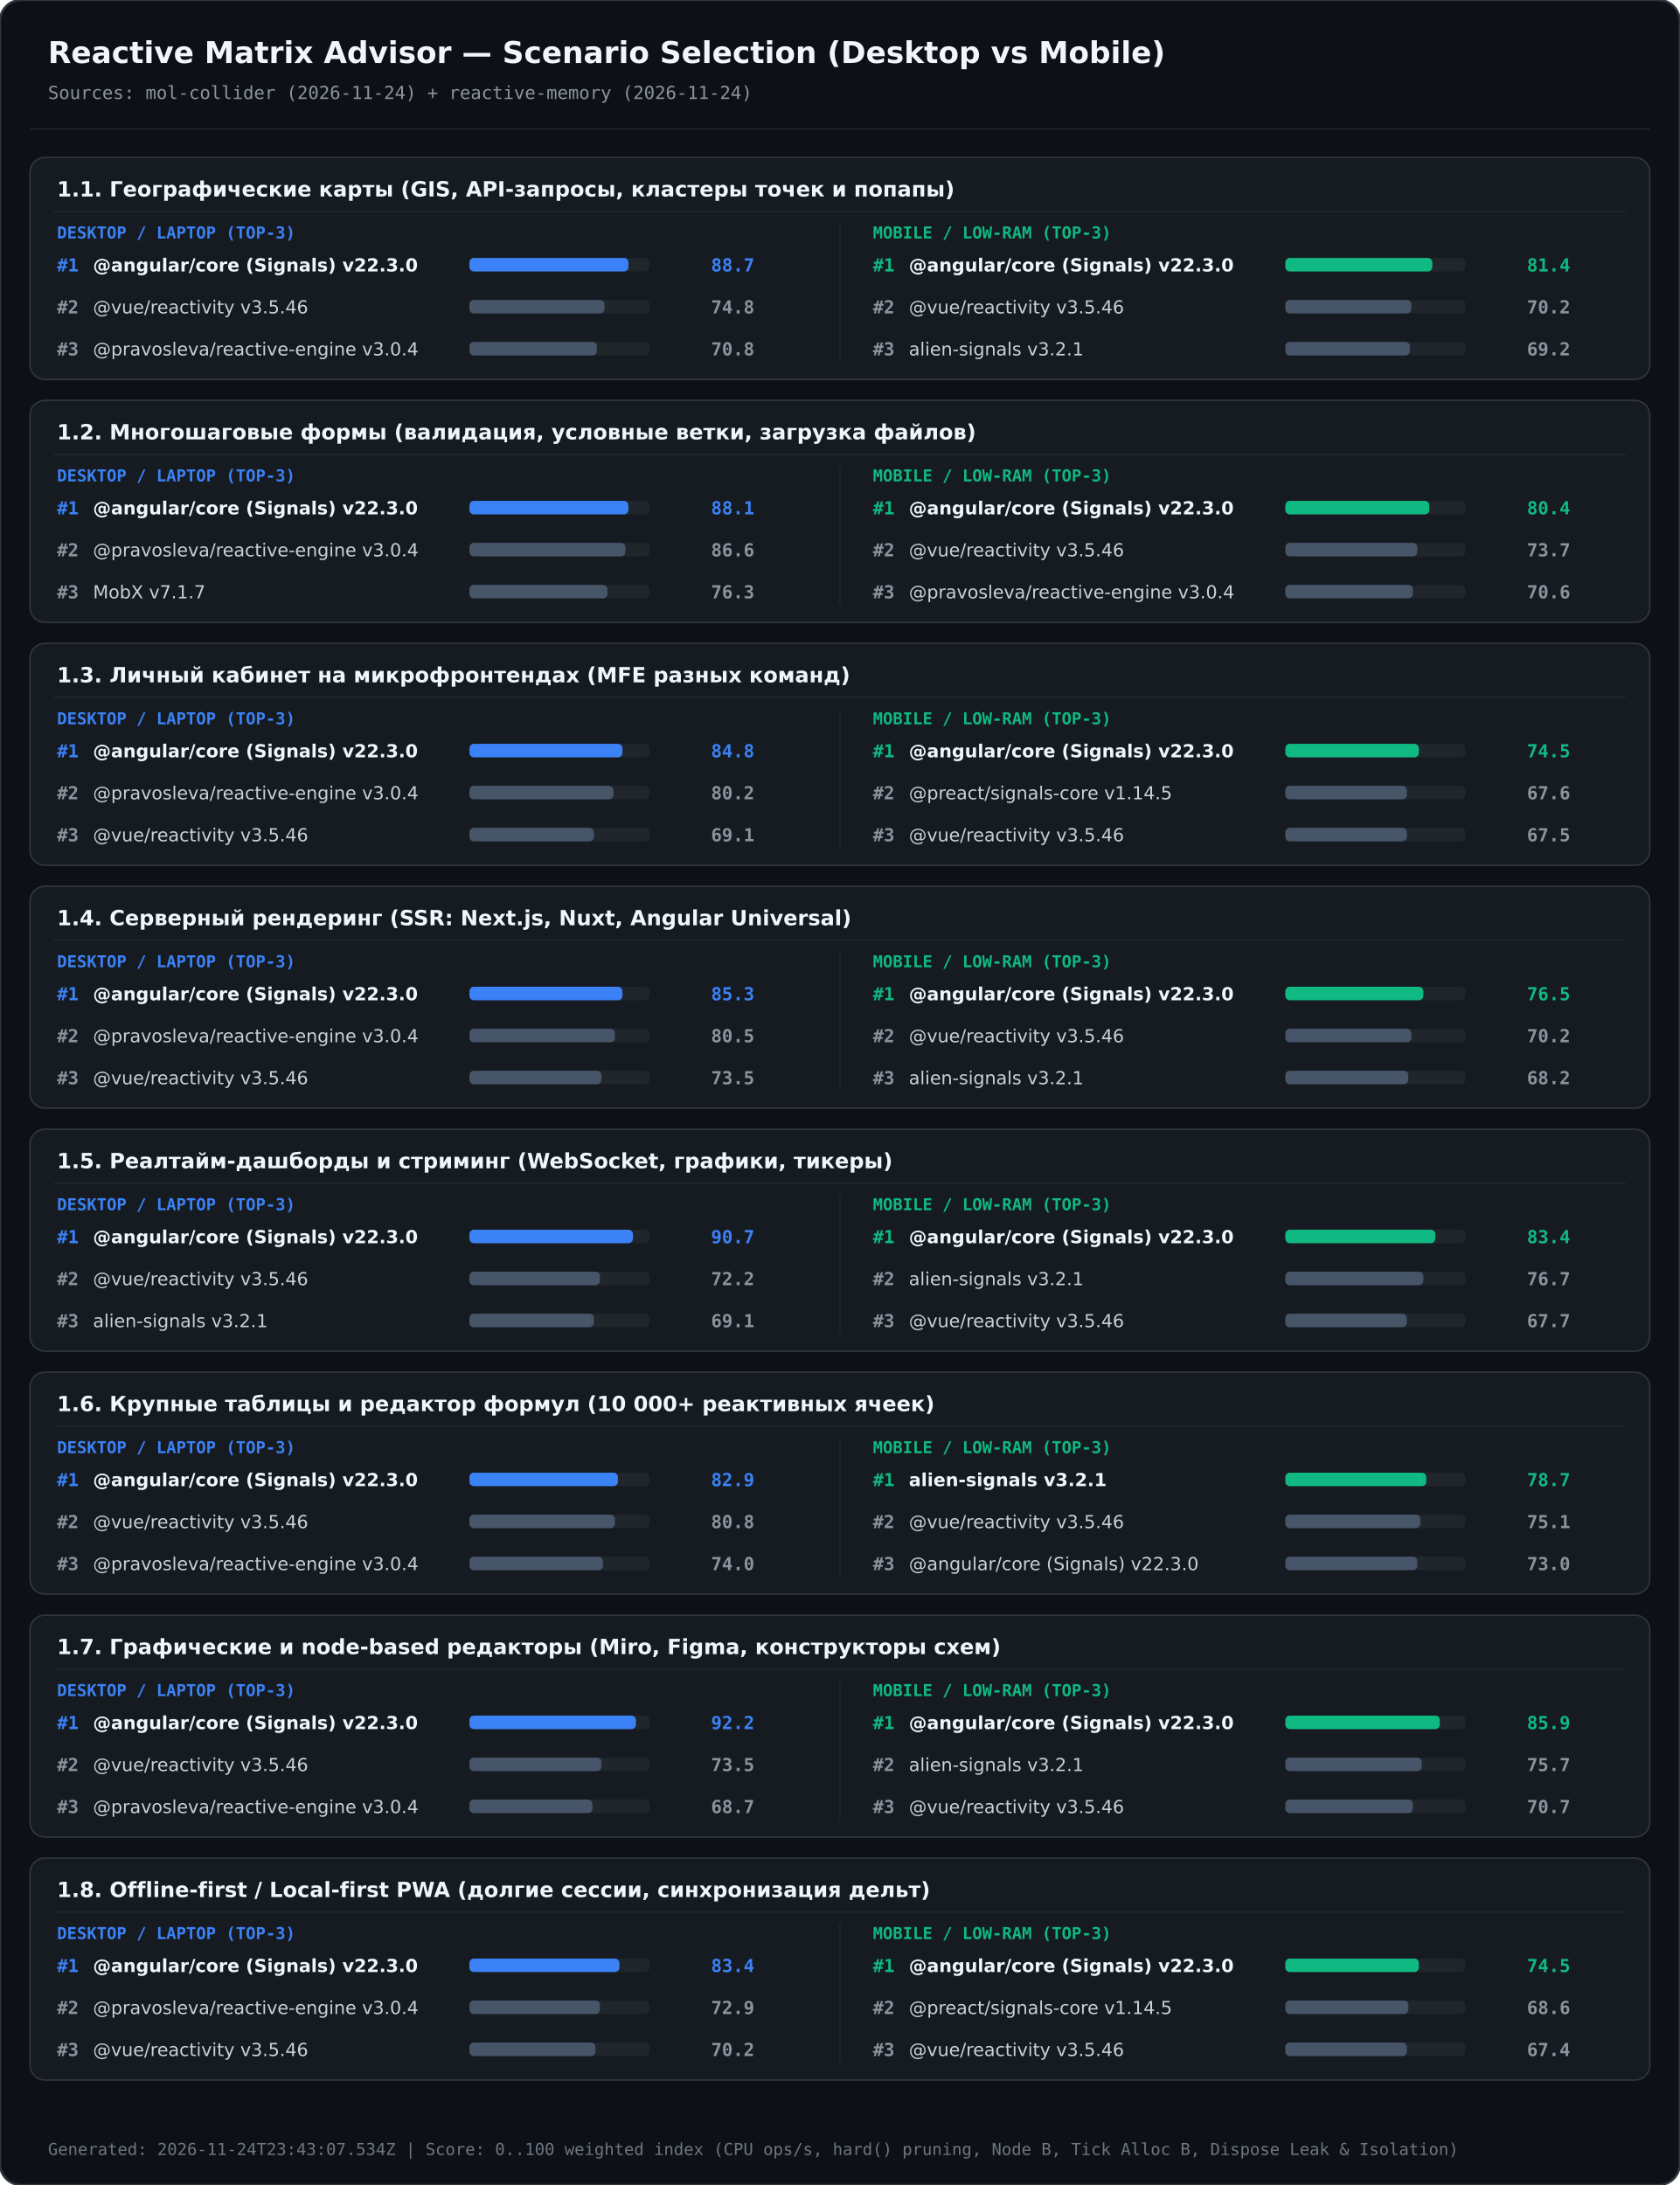
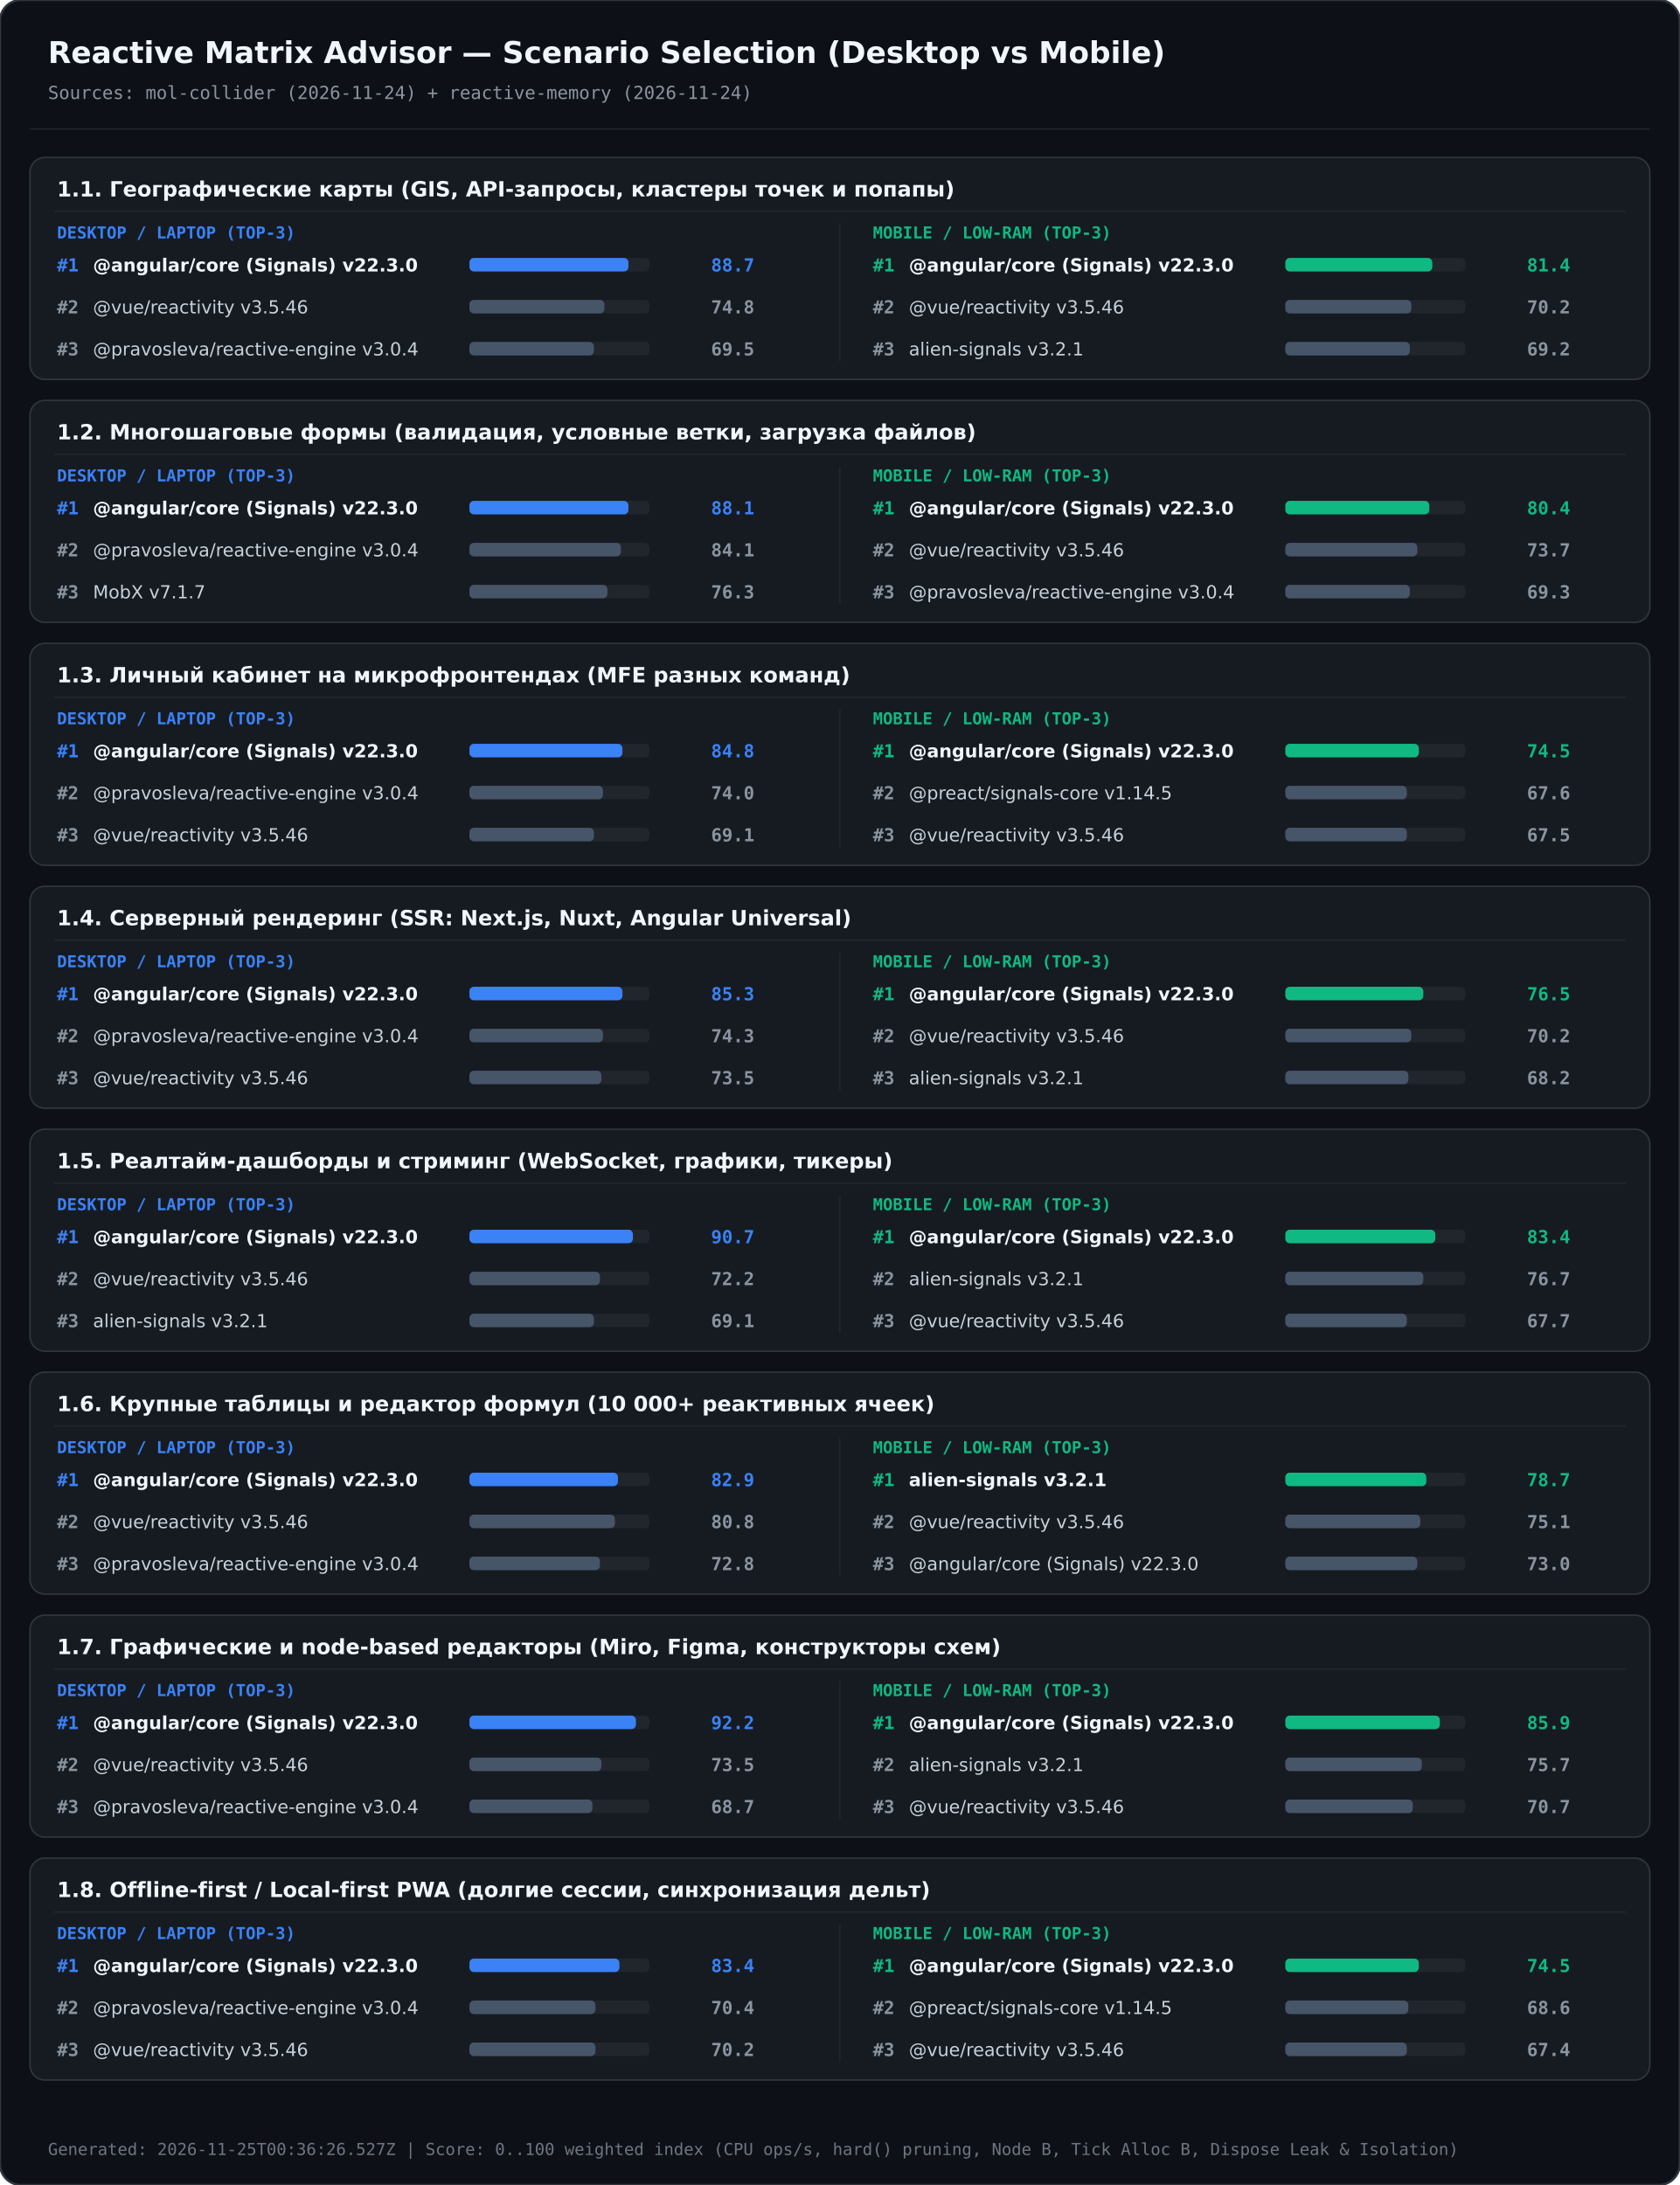
<svg xmlns="http://www.w3.org/2000/svg" width="1120" height="1457" viewBox="0 0 1120 1457">
  <rect width="100%" height="100%" rx="14" fill="#0d1117" stroke="#30363d" stroke-width="1.5" />
  <text x="32" y="42" fill="#f0f6fc" font-family="'DejaVu Sans', sans-serif" font-size="20" font-weight="700">Reactive Matrix Advisor — Scenario Selection (Desktop vs Mobile)</text>
  <text x="32" y="66" fill="#8b949e" font-family="'DejaVu Sans Mono', monospace" font-size="12">Sources: mol-collider (2026-11-24) + reactive-memory (2026-11-24)</text>
  <line x1="20" y1="86" x2="1100" y2="86" stroke="#21262d" stroke-width="1" />
  <g transform="translate(0, 105)">
    <rect x="20" y="0" width="1080" height="148" rx="10" fill="#161b22" stroke="#30363d" stroke-width="1" />
    <text x="38" y="26" fill="#f0f6fc" font-family="'DejaVu Sans', sans-serif" font-size="14" font-weight="700">1.1. Географические карты (GIS, API-запросы, кластеры точек и попапы)</text>
    <line x1="36" y1="36" x2="1084" y2="36" stroke="#21262d" stroke-width="1" />
    <text x="38" y="54" fill="#3b82f6" font-family="'DejaVu Sans Mono', monospace" font-size="11" font-weight="700">DESKTOP / LAPTOP (TOP-3)</text>
    <text x="582" y="54" fill="#10b981" font-family="'DejaVu Sans Mono', monospace" font-size="11" font-weight="700">MOBILE / LOW-RAM (TOP-3)</text>
    <line x1="560" y1="44" x2="560" y2="136" stroke="#21262d" stroke-width="1" />
    <text x="38" y="76" fill="#3b82f6" font-family="'DejaVu Sans Mono', monospace" font-size="12" font-weight="700">#1</text>
    <text x="62" y="76" fill="#f0f6fc" font-family="'DejaVu Sans', sans-serif" font-size="12" font-weight="700">@angular/core (Signals) v22.3.0</text>
    <rect x="313" y="67" width="120" height="9" rx="3" fill="#21262d" />
    <rect x="313" y="67" width="106" height="9" rx="3" fill="#3b82f6" />
    <text x="503" y="76" text-anchor="end" fill="#3b82f6" font-family="'DejaVu Sans Mono', monospace" font-size="12" font-weight="700">88.7</text>
    <text x="38" y="104" fill="#8b949e" font-family="'DejaVu Sans Mono', monospace" font-size="12" font-weight="700">#2</text>
    <text x="62" y="104" fill="#c9d1d9" font-family="'DejaVu Sans', sans-serif" font-size="12" font-weight="500">@vue/reactivity v3.5.46</text>
    <rect x="313" y="95" width="120" height="9" rx="3" fill="#21262d" />
    <rect x="313" y="95" width="90" height="9" rx="3" fill="#475569" />
    <text x="503" y="104" text-anchor="end" fill="#8b949e" font-family="'DejaVu Sans Mono', monospace" font-size="12" font-weight="700">74.8</text>
    <text x="38" y="132" fill="#8b949e" font-family="'DejaVu Sans Mono', monospace" font-size="12" font-weight="700">#3</text>
    <text x="62" y="132" fill="#c9d1d9" font-family="'DejaVu Sans', sans-serif" font-size="12" font-weight="500">@pravosleva/reactive-engine v3.0.4</text>
    <rect x="313" y="123" width="120" height="9" rx="3" fill="#21262d" />
-     <rect x="313" y="123" width="85" height="9" rx="3" fill="#475569" />
-     <text x="503" y="132" text-anchor="end" fill="#8b949e" font-family="'DejaVu Sans Mono', monospace" font-size="12" font-weight="700">70.8</text>
+     <rect x="313" y="123" width="83" height="9" rx="3" fill="#475569" />
+     <text x="503" y="132" text-anchor="end" fill="#8b949e" font-family="'DejaVu Sans Mono', monospace" font-size="12" font-weight="700">69.5</text>
    <text x="582" y="76" fill="#10b981" font-family="'DejaVu Sans Mono', monospace" font-size="12" font-weight="700">#1</text>
    <text x="606" y="76" fill="#f0f6fc" font-family="'DejaVu Sans', sans-serif" font-size="12" font-weight="700">@angular/core (Signals) v22.3.0</text>
    <rect x="857" y="67" width="120" height="9" rx="3" fill="#21262d" />
    <rect x="857" y="67" width="98" height="9" rx="3" fill="#10b981" />
    <text x="1047" y="76" text-anchor="end" fill="#10b981" font-family="'DejaVu Sans Mono', monospace" font-size="12" font-weight="700">81.4</text>
    <text x="582" y="104" fill="#8b949e" font-family="'DejaVu Sans Mono', monospace" font-size="12" font-weight="700">#2</text>
    <text x="606" y="104" fill="#c9d1d9" font-family="'DejaVu Sans', sans-serif" font-size="12" font-weight="500">@vue/reactivity v3.5.46</text>
    <rect x="857" y="95" width="120" height="9" rx="3" fill="#21262d" />
    <rect x="857" y="95" width="84" height="9" rx="3" fill="#475569" />
    <text x="1047" y="104" text-anchor="end" fill="#8b949e" font-family="'DejaVu Sans Mono', monospace" font-size="12" font-weight="700">70.2</text>
    <text x="582" y="132" fill="#8b949e" font-family="'DejaVu Sans Mono', monospace" font-size="12" font-weight="700">#3</text>
    <text x="606" y="132" fill="#c9d1d9" font-family="'DejaVu Sans', sans-serif" font-size="12" font-weight="500">alien-signals v3.2.1</text>
    <rect x="857" y="123" width="120" height="9" rx="3" fill="#21262d" />
    <rect x="857" y="123" width="83" height="9" rx="3" fill="#475569" />
    <text x="1047" y="132" text-anchor="end" fill="#8b949e" font-family="'DejaVu Sans Mono', monospace" font-size="12" font-weight="700">69.2</text>
  </g>
  <g transform="translate(0, 267)">
    <rect x="20" y="0" width="1080" height="148" rx="10" fill="#161b22" stroke="#30363d" stroke-width="1" />
    <text x="38" y="26" fill="#f0f6fc" font-family="'DejaVu Sans', sans-serif" font-size="14" font-weight="700">1.2. Многошаговые формы (валидация, условные ветки, загрузка файлов)</text>
    <line x1="36" y1="36" x2="1084" y2="36" stroke="#21262d" stroke-width="1" />
    <text x="38" y="54" fill="#3b82f6" font-family="'DejaVu Sans Mono', monospace" font-size="11" font-weight="700">DESKTOP / LAPTOP (TOP-3)</text>
    <text x="582" y="54" fill="#10b981" font-family="'DejaVu Sans Mono', monospace" font-size="11" font-weight="700">MOBILE / LOW-RAM (TOP-3)</text>
    <line x1="560" y1="44" x2="560" y2="136" stroke="#21262d" stroke-width="1" />
    <text x="38" y="76" fill="#3b82f6" font-family="'DejaVu Sans Mono', monospace" font-size="12" font-weight="700">#1</text>
    <text x="62" y="76" fill="#f0f6fc" font-family="'DejaVu Sans', sans-serif" font-size="12" font-weight="700">@angular/core (Signals) v22.3.0</text>
    <rect x="313" y="67" width="120" height="9" rx="3" fill="#21262d" />
    <rect x="313" y="67" width="106" height="9" rx="3" fill="#3b82f6" />
    <text x="503" y="76" text-anchor="end" fill="#3b82f6" font-family="'DejaVu Sans Mono', monospace" font-size="12" font-weight="700">88.1</text>
    <text x="38" y="104" fill="#8b949e" font-family="'DejaVu Sans Mono', monospace" font-size="12" font-weight="700">#2</text>
    <text x="62" y="104" fill="#c9d1d9" font-family="'DejaVu Sans', sans-serif" font-size="12" font-weight="500">@pravosleva/reactive-engine v3.0.4</text>
    <rect x="313" y="95" width="120" height="9" rx="3" fill="#21262d" />
-     <rect x="313" y="95" width="104" height="9" rx="3" fill="#475569" />
-     <text x="503" y="104" text-anchor="end" fill="#8b949e" font-family="'DejaVu Sans Mono', monospace" font-size="12" font-weight="700">86.6</text>
+     <rect x="313" y="95" width="101" height="9" rx="3" fill="#475569" />
+     <text x="503" y="104" text-anchor="end" fill="#8b949e" font-family="'DejaVu Sans Mono', monospace" font-size="12" font-weight="700">84.1</text>
    <text x="38" y="132" fill="#8b949e" font-family="'DejaVu Sans Mono', monospace" font-size="12" font-weight="700">#3</text>
    <text x="62" y="132" fill="#c9d1d9" font-family="'DejaVu Sans', sans-serif" font-size="12" font-weight="500">MobX v7.1.7</text>
    <rect x="313" y="123" width="120" height="9" rx="3" fill="#21262d" />
    <rect x="313" y="123" width="92" height="9" rx="3" fill="#475569" />
    <text x="503" y="132" text-anchor="end" fill="#8b949e" font-family="'DejaVu Sans Mono', monospace" font-size="12" font-weight="700">76.3</text>
    <text x="582" y="76" fill="#10b981" font-family="'DejaVu Sans Mono', monospace" font-size="12" font-weight="700">#1</text>
    <text x="606" y="76" fill="#f0f6fc" font-family="'DejaVu Sans', sans-serif" font-size="12" font-weight="700">@angular/core (Signals) v22.3.0</text>
    <rect x="857" y="67" width="120" height="9" rx="3" fill="#21262d" />
    <rect x="857" y="67" width="96" height="9" rx="3" fill="#10b981" />
    <text x="1047" y="76" text-anchor="end" fill="#10b981" font-family="'DejaVu Sans Mono', monospace" font-size="12" font-weight="700">80.4</text>
    <text x="582" y="104" fill="#8b949e" font-family="'DejaVu Sans Mono', monospace" font-size="12" font-weight="700">#2</text>
    <text x="606" y="104" fill="#c9d1d9" font-family="'DejaVu Sans', sans-serif" font-size="12" font-weight="500">@vue/reactivity v3.5.46</text>
    <rect x="857" y="95" width="120" height="9" rx="3" fill="#21262d" />
    <rect x="857" y="95" width="88" height="9" rx="3" fill="#475569" />
    <text x="1047" y="104" text-anchor="end" fill="#8b949e" font-family="'DejaVu Sans Mono', monospace" font-size="12" font-weight="700">73.7</text>
    <text x="582" y="132" fill="#8b949e" font-family="'DejaVu Sans Mono', monospace" font-size="12" font-weight="700">#3</text>
    <text x="606" y="132" fill="#c9d1d9" font-family="'DejaVu Sans', sans-serif" font-size="12" font-weight="500">@pravosleva/reactive-engine v3.0.4</text>
    <rect x="857" y="123" width="120" height="9" rx="3" fill="#21262d" />
-     <rect x="857" y="123" width="85" height="9" rx="3" fill="#475569" />
-     <text x="1047" y="132" text-anchor="end" fill="#8b949e" font-family="'DejaVu Sans Mono', monospace" font-size="12" font-weight="700">70.6</text>
+     <rect x="857" y="123" width="83" height="9" rx="3" fill="#475569" />
+     <text x="1047" y="132" text-anchor="end" fill="#8b949e" font-family="'DejaVu Sans Mono', monospace" font-size="12" font-weight="700">69.3</text>
  </g>
  <g transform="translate(0, 429)">
    <rect x="20" y="0" width="1080" height="148" rx="10" fill="#161b22" stroke="#30363d" stroke-width="1" />
    <text x="38" y="26" fill="#f0f6fc" font-family="'DejaVu Sans', sans-serif" font-size="14" font-weight="700">1.3. Личный кабинет на микрофронтендах (MFE разных команд)</text>
    <line x1="36" y1="36" x2="1084" y2="36" stroke="#21262d" stroke-width="1" />
    <text x="38" y="54" fill="#3b82f6" font-family="'DejaVu Sans Mono', monospace" font-size="11" font-weight="700">DESKTOP / LAPTOP (TOP-3)</text>
    <text x="582" y="54" fill="#10b981" font-family="'DejaVu Sans Mono', monospace" font-size="11" font-weight="700">MOBILE / LOW-RAM (TOP-3)</text>
    <line x1="560" y1="44" x2="560" y2="136" stroke="#21262d" stroke-width="1" />
    <text x="38" y="76" fill="#3b82f6" font-family="'DejaVu Sans Mono', monospace" font-size="12" font-weight="700">#1</text>
    <text x="62" y="76" fill="#f0f6fc" font-family="'DejaVu Sans', sans-serif" font-size="12" font-weight="700">@angular/core (Signals) v22.3.0</text>
    <rect x="313" y="67" width="120" height="9" rx="3" fill="#21262d" />
    <rect x="313" y="67" width="102" height="9" rx="3" fill="#3b82f6" />
    <text x="503" y="76" text-anchor="end" fill="#3b82f6" font-family="'DejaVu Sans Mono', monospace" font-size="12" font-weight="700">84.8</text>
    <text x="38" y="104" fill="#8b949e" font-family="'DejaVu Sans Mono', monospace" font-size="12" font-weight="700">#2</text>
    <text x="62" y="104" fill="#c9d1d9" font-family="'DejaVu Sans', sans-serif" font-size="12" font-weight="500">@pravosleva/reactive-engine v3.0.4</text>
    <rect x="313" y="95" width="120" height="9" rx="3" fill="#21262d" />
-     <rect x="313" y="95" width="96" height="9" rx="3" fill="#475569" />
-     <text x="503" y="104" text-anchor="end" fill="#8b949e" font-family="'DejaVu Sans Mono', monospace" font-size="12" font-weight="700">80.2</text>
+     <rect x="313" y="95" width="89" height="9" rx="3" fill="#475569" />
+     <text x="503" y="104" text-anchor="end" fill="#8b949e" font-family="'DejaVu Sans Mono', monospace" font-size="12" font-weight="700">74.0</text>
    <text x="38" y="132" fill="#8b949e" font-family="'DejaVu Sans Mono', monospace" font-size="12" font-weight="700">#3</text>
    <text x="62" y="132" fill="#c9d1d9" font-family="'DejaVu Sans', sans-serif" font-size="12" font-weight="500">@vue/reactivity v3.5.46</text>
    <rect x="313" y="123" width="120" height="9" rx="3" fill="#21262d" />
    <rect x="313" y="123" width="83" height="9" rx="3" fill="#475569" />
    <text x="503" y="132" text-anchor="end" fill="#8b949e" font-family="'DejaVu Sans Mono', monospace" font-size="12" font-weight="700">69.1</text>
    <text x="582" y="76" fill="#10b981" font-family="'DejaVu Sans Mono', monospace" font-size="12" font-weight="700">#1</text>
    <text x="606" y="76" fill="#f0f6fc" font-family="'DejaVu Sans', sans-serif" font-size="12" font-weight="700">@angular/core (Signals) v22.3.0</text>
    <rect x="857" y="67" width="120" height="9" rx="3" fill="#21262d" />
    <rect x="857" y="67" width="89" height="9" rx="3" fill="#10b981" />
    <text x="1047" y="76" text-anchor="end" fill="#10b981" font-family="'DejaVu Sans Mono', monospace" font-size="12" font-weight="700">74.5</text>
    <text x="582" y="104" fill="#8b949e" font-family="'DejaVu Sans Mono', monospace" font-size="12" font-weight="700">#2</text>
    <text x="606" y="104" fill="#c9d1d9" font-family="'DejaVu Sans', sans-serif" font-size="12" font-weight="500">@preact/signals-core v1.14.5</text>
    <rect x="857" y="95" width="120" height="9" rx="3" fill="#21262d" />
    <rect x="857" y="95" width="81" height="9" rx="3" fill="#475569" />
    <text x="1047" y="104" text-anchor="end" fill="#8b949e" font-family="'DejaVu Sans Mono', monospace" font-size="12" font-weight="700">67.6</text>
    <text x="582" y="132" fill="#8b949e" font-family="'DejaVu Sans Mono', monospace" font-size="12" font-weight="700">#3</text>
    <text x="606" y="132" fill="#c9d1d9" font-family="'DejaVu Sans', sans-serif" font-size="12" font-weight="500">@vue/reactivity v3.5.46</text>
    <rect x="857" y="123" width="120" height="9" rx="3" fill="#21262d" />
    <rect x="857" y="123" width="81" height="9" rx="3" fill="#475569" />
    <text x="1047" y="132" text-anchor="end" fill="#8b949e" font-family="'DejaVu Sans Mono', monospace" font-size="12" font-weight="700">67.5</text>
  </g>
  <g transform="translate(0, 591)">
    <rect x="20" y="0" width="1080" height="148" rx="10" fill="#161b22" stroke="#30363d" stroke-width="1" />
    <text x="38" y="26" fill="#f0f6fc" font-family="'DejaVu Sans', sans-serif" font-size="14" font-weight="700">1.4. Серверный рендеринг (SSR: Next.js, Nuxt, Angular Universal)</text>
    <line x1="36" y1="36" x2="1084" y2="36" stroke="#21262d" stroke-width="1" />
    <text x="38" y="54" fill="#3b82f6" font-family="'DejaVu Sans Mono', monospace" font-size="11" font-weight="700">DESKTOP / LAPTOP (TOP-3)</text>
    <text x="582" y="54" fill="#10b981" font-family="'DejaVu Sans Mono', monospace" font-size="11" font-weight="700">MOBILE / LOW-RAM (TOP-3)</text>
    <line x1="560" y1="44" x2="560" y2="136" stroke="#21262d" stroke-width="1" />
    <text x="38" y="76" fill="#3b82f6" font-family="'DejaVu Sans Mono', monospace" font-size="12" font-weight="700">#1</text>
    <text x="62" y="76" fill="#f0f6fc" font-family="'DejaVu Sans', sans-serif" font-size="12" font-weight="700">@angular/core (Signals) v22.3.0</text>
    <rect x="313" y="67" width="120" height="9" rx="3" fill="#21262d" />
    <rect x="313" y="67" width="102" height="9" rx="3" fill="#3b82f6" />
    <text x="503" y="76" text-anchor="end" fill="#3b82f6" font-family="'DejaVu Sans Mono', monospace" font-size="12" font-weight="700">85.3</text>
    <text x="38" y="104" fill="#8b949e" font-family="'DejaVu Sans Mono', monospace" font-size="12" font-weight="700">#2</text>
    <text x="62" y="104" fill="#c9d1d9" font-family="'DejaVu Sans', sans-serif" font-size="12" font-weight="500">@pravosleva/reactive-engine v3.0.4</text>
    <rect x="313" y="95" width="120" height="9" rx="3" fill="#21262d" />
-     <rect x="313" y="95" width="97" height="9" rx="3" fill="#475569" />
-     <text x="503" y="104" text-anchor="end" fill="#8b949e" font-family="'DejaVu Sans Mono', monospace" font-size="12" font-weight="700">80.5</text>
+     <rect x="313" y="95" width="89" height="9" rx="3" fill="#475569" />
+     <text x="503" y="104" text-anchor="end" fill="#8b949e" font-family="'DejaVu Sans Mono', monospace" font-size="12" font-weight="700">74.3</text>
    <text x="38" y="132" fill="#8b949e" font-family="'DejaVu Sans Mono', monospace" font-size="12" font-weight="700">#3</text>
    <text x="62" y="132" fill="#c9d1d9" font-family="'DejaVu Sans', sans-serif" font-size="12" font-weight="500">@vue/reactivity v3.5.46</text>
    <rect x="313" y="123" width="120" height="9" rx="3" fill="#21262d" />
    <rect x="313" y="123" width="88" height="9" rx="3" fill="#475569" />
    <text x="503" y="132" text-anchor="end" fill="#8b949e" font-family="'DejaVu Sans Mono', monospace" font-size="12" font-weight="700">73.5</text>
    <text x="582" y="76" fill="#10b981" font-family="'DejaVu Sans Mono', monospace" font-size="12" font-weight="700">#1</text>
    <text x="606" y="76" fill="#f0f6fc" font-family="'DejaVu Sans', sans-serif" font-size="12" font-weight="700">@angular/core (Signals) v22.3.0</text>
    <rect x="857" y="67" width="120" height="9" rx="3" fill="#21262d" />
    <rect x="857" y="67" width="92" height="9" rx="3" fill="#10b981" />
    <text x="1047" y="76" text-anchor="end" fill="#10b981" font-family="'DejaVu Sans Mono', monospace" font-size="12" font-weight="700">76.5</text>
    <text x="582" y="104" fill="#8b949e" font-family="'DejaVu Sans Mono', monospace" font-size="12" font-weight="700">#2</text>
    <text x="606" y="104" fill="#c9d1d9" font-family="'DejaVu Sans', sans-serif" font-size="12" font-weight="500">@vue/reactivity v3.5.46</text>
    <rect x="857" y="95" width="120" height="9" rx="3" fill="#21262d" />
    <rect x="857" y="95" width="84" height="9" rx="3" fill="#475569" />
    <text x="1047" y="104" text-anchor="end" fill="#8b949e" font-family="'DejaVu Sans Mono', monospace" font-size="12" font-weight="700">70.2</text>
    <text x="582" y="132" fill="#8b949e" font-family="'DejaVu Sans Mono', monospace" font-size="12" font-weight="700">#3</text>
    <text x="606" y="132" fill="#c9d1d9" font-family="'DejaVu Sans', sans-serif" font-size="12" font-weight="500">alien-signals v3.2.1</text>
    <rect x="857" y="123" width="120" height="9" rx="3" fill="#21262d" />
    <rect x="857" y="123" width="82" height="9" rx="3" fill="#475569" />
    <text x="1047" y="132" text-anchor="end" fill="#8b949e" font-family="'DejaVu Sans Mono', monospace" font-size="12" font-weight="700">68.2</text>
  </g>
  <g transform="translate(0, 753)">
    <rect x="20" y="0" width="1080" height="148" rx="10" fill="#161b22" stroke="#30363d" stroke-width="1" />
    <text x="38" y="26" fill="#f0f6fc" font-family="'DejaVu Sans', sans-serif" font-size="14" font-weight="700">1.5. Реалтайм-дашборды и стриминг (WebSocket, графики, тикеры)</text>
    <line x1="36" y1="36" x2="1084" y2="36" stroke="#21262d" stroke-width="1" />
    <text x="38" y="54" fill="#3b82f6" font-family="'DejaVu Sans Mono', monospace" font-size="11" font-weight="700">DESKTOP / LAPTOP (TOP-3)</text>
    <text x="582" y="54" fill="#10b981" font-family="'DejaVu Sans Mono', monospace" font-size="11" font-weight="700">MOBILE / LOW-RAM (TOP-3)</text>
    <line x1="560" y1="44" x2="560" y2="136" stroke="#21262d" stroke-width="1" />
    <text x="38" y="76" fill="#3b82f6" font-family="'DejaVu Sans Mono', monospace" font-size="12" font-weight="700">#1</text>
    <text x="62" y="76" fill="#f0f6fc" font-family="'DejaVu Sans', sans-serif" font-size="12" font-weight="700">@angular/core (Signals) v22.3.0</text>
    <rect x="313" y="67" width="120" height="9" rx="3" fill="#21262d" />
    <rect x="313" y="67" width="109" height="9" rx="3" fill="#3b82f6" />
    <text x="503" y="76" text-anchor="end" fill="#3b82f6" font-family="'DejaVu Sans Mono', monospace" font-size="12" font-weight="700">90.7</text>
    <text x="38" y="104" fill="#8b949e" font-family="'DejaVu Sans Mono', monospace" font-size="12" font-weight="700">#2</text>
    <text x="62" y="104" fill="#c9d1d9" font-family="'DejaVu Sans', sans-serif" font-size="12" font-weight="500">@vue/reactivity v3.5.46</text>
    <rect x="313" y="95" width="120" height="9" rx="3" fill="#21262d" />
    <rect x="313" y="95" width="87" height="9" rx="3" fill="#475569" />
    <text x="503" y="104" text-anchor="end" fill="#8b949e" font-family="'DejaVu Sans Mono', monospace" font-size="12" font-weight="700">72.2</text>
    <text x="38" y="132" fill="#8b949e" font-family="'DejaVu Sans Mono', monospace" font-size="12" font-weight="700">#3</text>
    <text x="62" y="132" fill="#c9d1d9" font-family="'DejaVu Sans', sans-serif" font-size="12" font-weight="500">alien-signals v3.2.1</text>
    <rect x="313" y="123" width="120" height="9" rx="3" fill="#21262d" />
    <rect x="313" y="123" width="83" height="9" rx="3" fill="#475569" />
    <text x="503" y="132" text-anchor="end" fill="#8b949e" font-family="'DejaVu Sans Mono', monospace" font-size="12" font-weight="700">69.1</text>
    <text x="582" y="76" fill="#10b981" font-family="'DejaVu Sans Mono', monospace" font-size="12" font-weight="700">#1</text>
    <text x="606" y="76" fill="#f0f6fc" font-family="'DejaVu Sans', sans-serif" font-size="12" font-weight="700">@angular/core (Signals) v22.3.0</text>
    <rect x="857" y="67" width="120" height="9" rx="3" fill="#21262d" />
    <rect x="857" y="67" width="100" height="9" rx="3" fill="#10b981" />
    <text x="1047" y="76" text-anchor="end" fill="#10b981" font-family="'DejaVu Sans Mono', monospace" font-size="12" font-weight="700">83.4</text>
    <text x="582" y="104" fill="#8b949e" font-family="'DejaVu Sans Mono', monospace" font-size="12" font-weight="700">#2</text>
    <text x="606" y="104" fill="#c9d1d9" font-family="'DejaVu Sans', sans-serif" font-size="12" font-weight="500">alien-signals v3.2.1</text>
    <rect x="857" y="95" width="120" height="9" rx="3" fill="#21262d" />
    <rect x="857" y="95" width="92" height="9" rx="3" fill="#475569" />
    <text x="1047" y="104" text-anchor="end" fill="#8b949e" font-family="'DejaVu Sans Mono', monospace" font-size="12" font-weight="700">76.7</text>
    <text x="582" y="132" fill="#8b949e" font-family="'DejaVu Sans Mono', monospace" font-size="12" font-weight="700">#3</text>
    <text x="606" y="132" fill="#c9d1d9" font-family="'DejaVu Sans', sans-serif" font-size="12" font-weight="500">@vue/reactivity v3.5.46</text>
    <rect x="857" y="123" width="120" height="9" rx="3" fill="#21262d" />
    <rect x="857" y="123" width="81" height="9" rx="3" fill="#475569" />
    <text x="1047" y="132" text-anchor="end" fill="#8b949e" font-family="'DejaVu Sans Mono', monospace" font-size="12" font-weight="700">67.7</text>
  </g>
  <g transform="translate(0, 915)">
    <rect x="20" y="0" width="1080" height="148" rx="10" fill="#161b22" stroke="#30363d" stroke-width="1" />
    <text x="38" y="26" fill="#f0f6fc" font-family="'DejaVu Sans', sans-serif" font-size="14" font-weight="700">1.6. Крупные таблицы и редактор формул (10 000+ реактивных ячеек)</text>
    <line x1="36" y1="36" x2="1084" y2="36" stroke="#21262d" stroke-width="1" />
    <text x="38" y="54" fill="#3b82f6" font-family="'DejaVu Sans Mono', monospace" font-size="11" font-weight="700">DESKTOP / LAPTOP (TOP-3)</text>
    <text x="582" y="54" fill="#10b981" font-family="'DejaVu Sans Mono', monospace" font-size="11" font-weight="700">MOBILE / LOW-RAM (TOP-3)</text>
    <line x1="560" y1="44" x2="560" y2="136" stroke="#21262d" stroke-width="1" />
    <text x="38" y="76" fill="#3b82f6" font-family="'DejaVu Sans Mono', monospace" font-size="12" font-weight="700">#1</text>
    <text x="62" y="76" fill="#f0f6fc" font-family="'DejaVu Sans', sans-serif" font-size="12" font-weight="700">@angular/core (Signals) v22.3.0</text>
    <rect x="313" y="67" width="120" height="9" rx="3" fill="#21262d" />
    <rect x="313" y="67" width="99" height="9" rx="3" fill="#3b82f6" />
    <text x="503" y="76" text-anchor="end" fill="#3b82f6" font-family="'DejaVu Sans Mono', monospace" font-size="12" font-weight="700">82.9</text>
    <text x="38" y="104" fill="#8b949e" font-family="'DejaVu Sans Mono', monospace" font-size="12" font-weight="700">#2</text>
    <text x="62" y="104" fill="#c9d1d9" font-family="'DejaVu Sans', sans-serif" font-size="12" font-weight="500">@vue/reactivity v3.5.46</text>
    <rect x="313" y="95" width="120" height="9" rx="3" fill="#21262d" />
    <rect x="313" y="95" width="97" height="9" rx="3" fill="#475569" />
    <text x="503" y="104" text-anchor="end" fill="#8b949e" font-family="'DejaVu Sans Mono', monospace" font-size="12" font-weight="700">80.8</text>
    <text x="38" y="132" fill="#8b949e" font-family="'DejaVu Sans Mono', monospace" font-size="12" font-weight="700">#3</text>
    <text x="62" y="132" fill="#c9d1d9" font-family="'DejaVu Sans', sans-serif" font-size="12" font-weight="500">@pravosleva/reactive-engine v3.0.4</text>
    <rect x="313" y="123" width="120" height="9" rx="3" fill="#21262d" />
-     <rect x="313" y="123" width="89" height="9" rx="3" fill="#475569" />
-     <text x="503" y="132" text-anchor="end" fill="#8b949e" font-family="'DejaVu Sans Mono', monospace" font-size="12" font-weight="700">74.0</text>
+     <rect x="313" y="123" width="87" height="9" rx="3" fill="#475569" />
+     <text x="503" y="132" text-anchor="end" fill="#8b949e" font-family="'DejaVu Sans Mono', monospace" font-size="12" font-weight="700">72.8</text>
    <text x="582" y="76" fill="#10b981" font-family="'DejaVu Sans Mono', monospace" font-size="12" font-weight="700">#1</text>
    <text x="606" y="76" fill="#f0f6fc" font-family="'DejaVu Sans', sans-serif" font-size="12" font-weight="700">alien-signals v3.2.1</text>
    <rect x="857" y="67" width="120" height="9" rx="3" fill="#21262d" />
    <rect x="857" y="67" width="94" height="9" rx="3" fill="#10b981" />
    <text x="1047" y="76" text-anchor="end" fill="#10b981" font-family="'DejaVu Sans Mono', monospace" font-size="12" font-weight="700">78.7</text>
    <text x="582" y="104" fill="#8b949e" font-family="'DejaVu Sans Mono', monospace" font-size="12" font-weight="700">#2</text>
    <text x="606" y="104" fill="#c9d1d9" font-family="'DejaVu Sans', sans-serif" font-size="12" font-weight="500">@vue/reactivity v3.5.46</text>
    <rect x="857" y="95" width="120" height="9" rx="3" fill="#21262d" />
    <rect x="857" y="95" width="90" height="9" rx="3" fill="#475569" />
    <text x="1047" y="104" text-anchor="end" fill="#8b949e" font-family="'DejaVu Sans Mono', monospace" font-size="12" font-weight="700">75.1</text>
    <text x="582" y="132" fill="#8b949e" font-family="'DejaVu Sans Mono', monospace" font-size="12" font-weight="700">#3</text>
    <text x="606" y="132" fill="#c9d1d9" font-family="'DejaVu Sans', sans-serif" font-size="12" font-weight="500">@angular/core (Signals) v22.3.0</text>
    <rect x="857" y="123" width="120" height="9" rx="3" fill="#21262d" />
    <rect x="857" y="123" width="88" height="9" rx="3" fill="#475569" />
    <text x="1047" y="132" text-anchor="end" fill="#8b949e" font-family="'DejaVu Sans Mono', monospace" font-size="12" font-weight="700">73.0</text>
  </g>
  <g transform="translate(0, 1077)">
    <rect x="20" y="0" width="1080" height="148" rx="10" fill="#161b22" stroke="#30363d" stroke-width="1" />
    <text x="38" y="26" fill="#f0f6fc" font-family="'DejaVu Sans', sans-serif" font-size="14" font-weight="700">1.7. Графические и node-based редакторы (Miro, Figma, конструкторы схем)</text>
    <line x1="36" y1="36" x2="1084" y2="36" stroke="#21262d" stroke-width="1" />
    <text x="38" y="54" fill="#3b82f6" font-family="'DejaVu Sans Mono', monospace" font-size="11" font-weight="700">DESKTOP / LAPTOP (TOP-3)</text>
    <text x="582" y="54" fill="#10b981" font-family="'DejaVu Sans Mono', monospace" font-size="11" font-weight="700">MOBILE / LOW-RAM (TOP-3)</text>
    <line x1="560" y1="44" x2="560" y2="136" stroke="#21262d" stroke-width="1" />
    <text x="38" y="76" fill="#3b82f6" font-family="'DejaVu Sans Mono', monospace" font-size="12" font-weight="700">#1</text>
    <text x="62" y="76" fill="#f0f6fc" font-family="'DejaVu Sans', sans-serif" font-size="12" font-weight="700">@angular/core (Signals) v22.3.0</text>
    <rect x="313" y="67" width="120" height="9" rx="3" fill="#21262d" />
    <rect x="313" y="67" width="111" height="9" rx="3" fill="#3b82f6" />
    <text x="503" y="76" text-anchor="end" fill="#3b82f6" font-family="'DejaVu Sans Mono', monospace" font-size="12" font-weight="700">92.2</text>
    <text x="38" y="104" fill="#8b949e" font-family="'DejaVu Sans Mono', monospace" font-size="12" font-weight="700">#2</text>
    <text x="62" y="104" fill="#c9d1d9" font-family="'DejaVu Sans', sans-serif" font-size="12" font-weight="500">@vue/reactivity v3.5.46</text>
    <rect x="313" y="95" width="120" height="9" rx="3" fill="#21262d" />
    <rect x="313" y="95" width="88" height="9" rx="3" fill="#475569" />
    <text x="503" y="104" text-anchor="end" fill="#8b949e" font-family="'DejaVu Sans Mono', monospace" font-size="12" font-weight="700">73.5</text>
    <text x="38" y="132" fill="#8b949e" font-family="'DejaVu Sans Mono', monospace" font-size="12" font-weight="700">#3</text>
    <text x="62" y="132" fill="#c9d1d9" font-family="'DejaVu Sans', sans-serif" font-size="12" font-weight="500">@pravosleva/reactive-engine v3.0.4</text>
    <rect x="313" y="123" width="120" height="9" rx="3" fill="#21262d" />
    <rect x="313" y="123" width="82" height="9" rx="3" fill="#475569" />
    <text x="503" y="132" text-anchor="end" fill="#8b949e" font-family="'DejaVu Sans Mono', monospace" font-size="12" font-weight="700">68.7</text>
    <text x="582" y="76" fill="#10b981" font-family="'DejaVu Sans Mono', monospace" font-size="12" font-weight="700">#1</text>
    <text x="606" y="76" fill="#f0f6fc" font-family="'DejaVu Sans', sans-serif" font-size="12" font-weight="700">@angular/core (Signals) v22.3.0</text>
    <rect x="857" y="67" width="120" height="9" rx="3" fill="#21262d" />
    <rect x="857" y="67" width="103" height="9" rx="3" fill="#10b981" />
    <text x="1047" y="76" text-anchor="end" fill="#10b981" font-family="'DejaVu Sans Mono', monospace" font-size="12" font-weight="700">85.9</text>
    <text x="582" y="104" fill="#8b949e" font-family="'DejaVu Sans Mono', monospace" font-size="12" font-weight="700">#2</text>
    <text x="606" y="104" fill="#c9d1d9" font-family="'DejaVu Sans', sans-serif" font-size="12" font-weight="500">alien-signals v3.2.1</text>
    <rect x="857" y="95" width="120" height="9" rx="3" fill="#21262d" />
    <rect x="857" y="95" width="91" height="9" rx="3" fill="#475569" />
    <text x="1047" y="104" text-anchor="end" fill="#8b949e" font-family="'DejaVu Sans Mono', monospace" font-size="12" font-weight="700">75.7</text>
    <text x="582" y="132" fill="#8b949e" font-family="'DejaVu Sans Mono', monospace" font-size="12" font-weight="700">#3</text>
    <text x="606" y="132" fill="#c9d1d9" font-family="'DejaVu Sans', sans-serif" font-size="12" font-weight="500">@vue/reactivity v3.5.46</text>
    <rect x="857" y="123" width="120" height="9" rx="3" fill="#21262d" />
    <rect x="857" y="123" width="85" height="9" rx="3" fill="#475569" />
    <text x="1047" y="132" text-anchor="end" fill="#8b949e" font-family="'DejaVu Sans Mono', monospace" font-size="12" font-weight="700">70.7</text>
  </g>
  <g transform="translate(0, 1239)">
    <rect x="20" y="0" width="1080" height="148" rx="10" fill="#161b22" stroke="#30363d" stroke-width="1" />
    <text x="38" y="26" fill="#f0f6fc" font-family="'DejaVu Sans', sans-serif" font-size="14" font-weight="700">1.8. Offline-first / Local-first PWA (долгие сессии, синхронизация дельт)</text>
    <line x1="36" y1="36" x2="1084" y2="36" stroke="#21262d" stroke-width="1" />
    <text x="38" y="54" fill="#3b82f6" font-family="'DejaVu Sans Mono', monospace" font-size="11" font-weight="700">DESKTOP / LAPTOP (TOP-3)</text>
    <text x="582" y="54" fill="#10b981" font-family="'DejaVu Sans Mono', monospace" font-size="11" font-weight="700">MOBILE / LOW-RAM (TOP-3)</text>
    <line x1="560" y1="44" x2="560" y2="136" stroke="#21262d" stroke-width="1" />
    <text x="38" y="76" fill="#3b82f6" font-family="'DejaVu Sans Mono', monospace" font-size="12" font-weight="700">#1</text>
    <text x="62" y="76" fill="#f0f6fc" font-family="'DejaVu Sans', sans-serif" font-size="12" font-weight="700">@angular/core (Signals) v22.3.0</text>
    <rect x="313" y="67" width="120" height="9" rx="3" fill="#21262d" />
    <rect x="313" y="67" width="100" height="9" rx="3" fill="#3b82f6" />
    <text x="503" y="76" text-anchor="end" fill="#3b82f6" font-family="'DejaVu Sans Mono', monospace" font-size="12" font-weight="700">83.4</text>
    <text x="38" y="104" fill="#8b949e" font-family="'DejaVu Sans Mono', monospace" font-size="12" font-weight="700">#2</text>
    <text x="62" y="104" fill="#c9d1d9" font-family="'DejaVu Sans', sans-serif" font-size="12" font-weight="500">@pravosleva/reactive-engine v3.0.4</text>
    <rect x="313" y="95" width="120" height="9" rx="3" fill="#21262d" />
-     <rect x="313" y="95" width="87" height="9" rx="3" fill="#475569" />
-     <text x="503" y="104" text-anchor="end" fill="#8b949e" font-family="'DejaVu Sans Mono', monospace" font-size="12" font-weight="700">72.9</text>
+     <rect x="313" y="95" width="84" height="9" rx="3" fill="#475569" />
+     <text x="503" y="104" text-anchor="end" fill="#8b949e" font-family="'DejaVu Sans Mono', monospace" font-size="12" font-weight="700">70.4</text>
    <text x="38" y="132" fill="#8b949e" font-family="'DejaVu Sans Mono', monospace" font-size="12" font-weight="700">#3</text>
    <text x="62" y="132" fill="#c9d1d9" font-family="'DejaVu Sans', sans-serif" font-size="12" font-weight="500">@vue/reactivity v3.5.46</text>
    <rect x="313" y="123" width="120" height="9" rx="3" fill="#21262d" />
    <rect x="313" y="123" width="84" height="9" rx="3" fill="#475569" />
    <text x="503" y="132" text-anchor="end" fill="#8b949e" font-family="'DejaVu Sans Mono', monospace" font-size="12" font-weight="700">70.2</text>
    <text x="582" y="76" fill="#10b981" font-family="'DejaVu Sans Mono', monospace" font-size="12" font-weight="700">#1</text>
    <text x="606" y="76" fill="#f0f6fc" font-family="'DejaVu Sans', sans-serif" font-size="12" font-weight="700">@angular/core (Signals) v22.3.0</text>
    <rect x="857" y="67" width="120" height="9" rx="3" fill="#21262d" />
    <rect x="857" y="67" width="89" height="9" rx="3" fill="#10b981" />
    <text x="1047" y="76" text-anchor="end" fill="#10b981" font-family="'DejaVu Sans Mono', monospace" font-size="12" font-weight="700">74.5</text>
    <text x="582" y="104" fill="#8b949e" font-family="'DejaVu Sans Mono', monospace" font-size="12" font-weight="700">#2</text>
    <text x="606" y="104" fill="#c9d1d9" font-family="'DejaVu Sans', sans-serif" font-size="12" font-weight="500">@preact/signals-core v1.14.5</text>
    <rect x="857" y="95" width="120" height="9" rx="3" fill="#21262d" />
    <rect x="857" y="95" width="82" height="9" rx="3" fill="#475569" />
    <text x="1047" y="104" text-anchor="end" fill="#8b949e" font-family="'DejaVu Sans Mono', monospace" font-size="12" font-weight="700">68.6</text>
    <text x="582" y="132" fill="#8b949e" font-family="'DejaVu Sans Mono', monospace" font-size="12" font-weight="700">#3</text>
    <text x="606" y="132" fill="#c9d1d9" font-family="'DejaVu Sans', sans-serif" font-size="12" font-weight="500">@vue/reactivity v3.5.46</text>
    <rect x="857" y="123" width="120" height="9" rx="3" fill="#21262d" />
    <rect x="857" y="123" width="81" height="9" rx="3" fill="#475569" />
    <text x="1047" y="132" text-anchor="end" fill="#8b949e" font-family="'DejaVu Sans Mono', monospace" font-size="12" font-weight="700">67.4</text>
  </g>
-   <text x="32" y="1437" fill="#6e7681" font-family="'DejaVu Sans Mono', monospace" font-size="11">Generated: 2026-11-24T23:43:07.534Z | Score: 0..100 weighted index (CPU ops/s, hard() pruning, Node B, Tick Alloc B, Dispose Leak &amp; Isolation)</text>
+   <text x="32" y="1437" fill="#6e7681" font-family="'DejaVu Sans Mono', monospace" font-size="11">Generated: 2026-11-25T00:36:26.527Z | Score: 0..100 weighted index (CPU ops/s, hard() pruning, Node B, Tick Alloc B, Dispose Leak &amp; Isolation)</text>
</svg>
